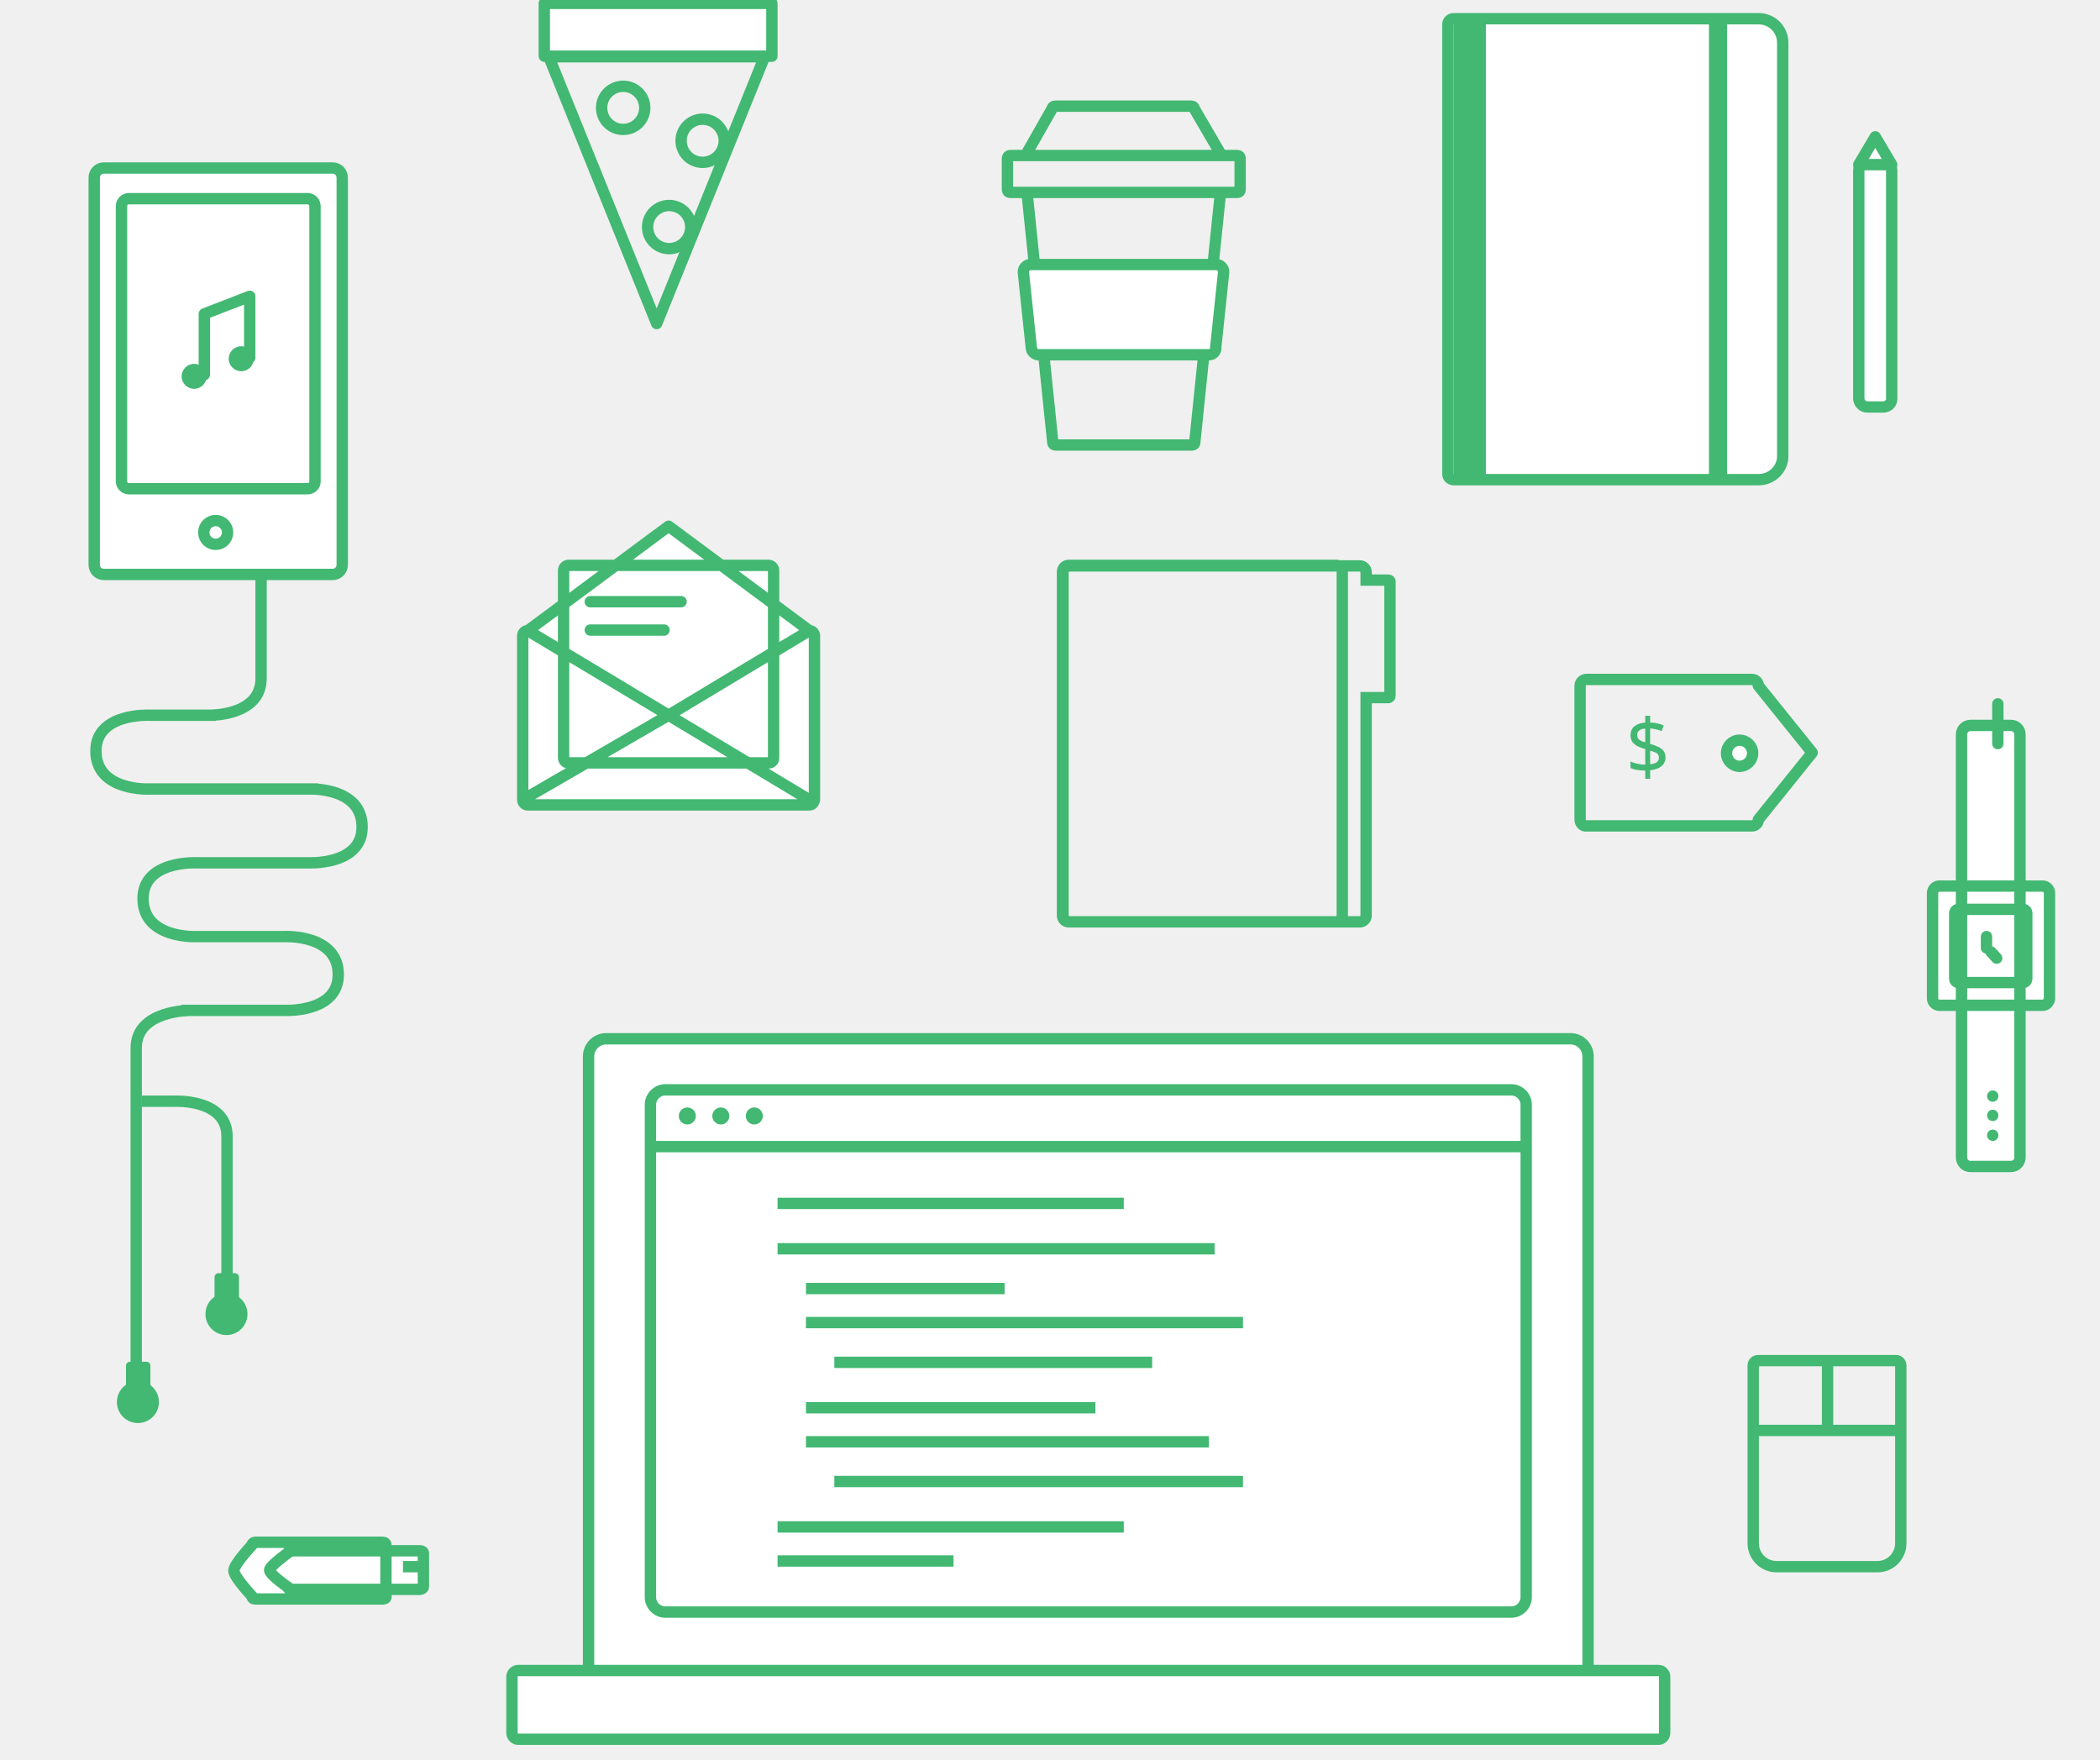
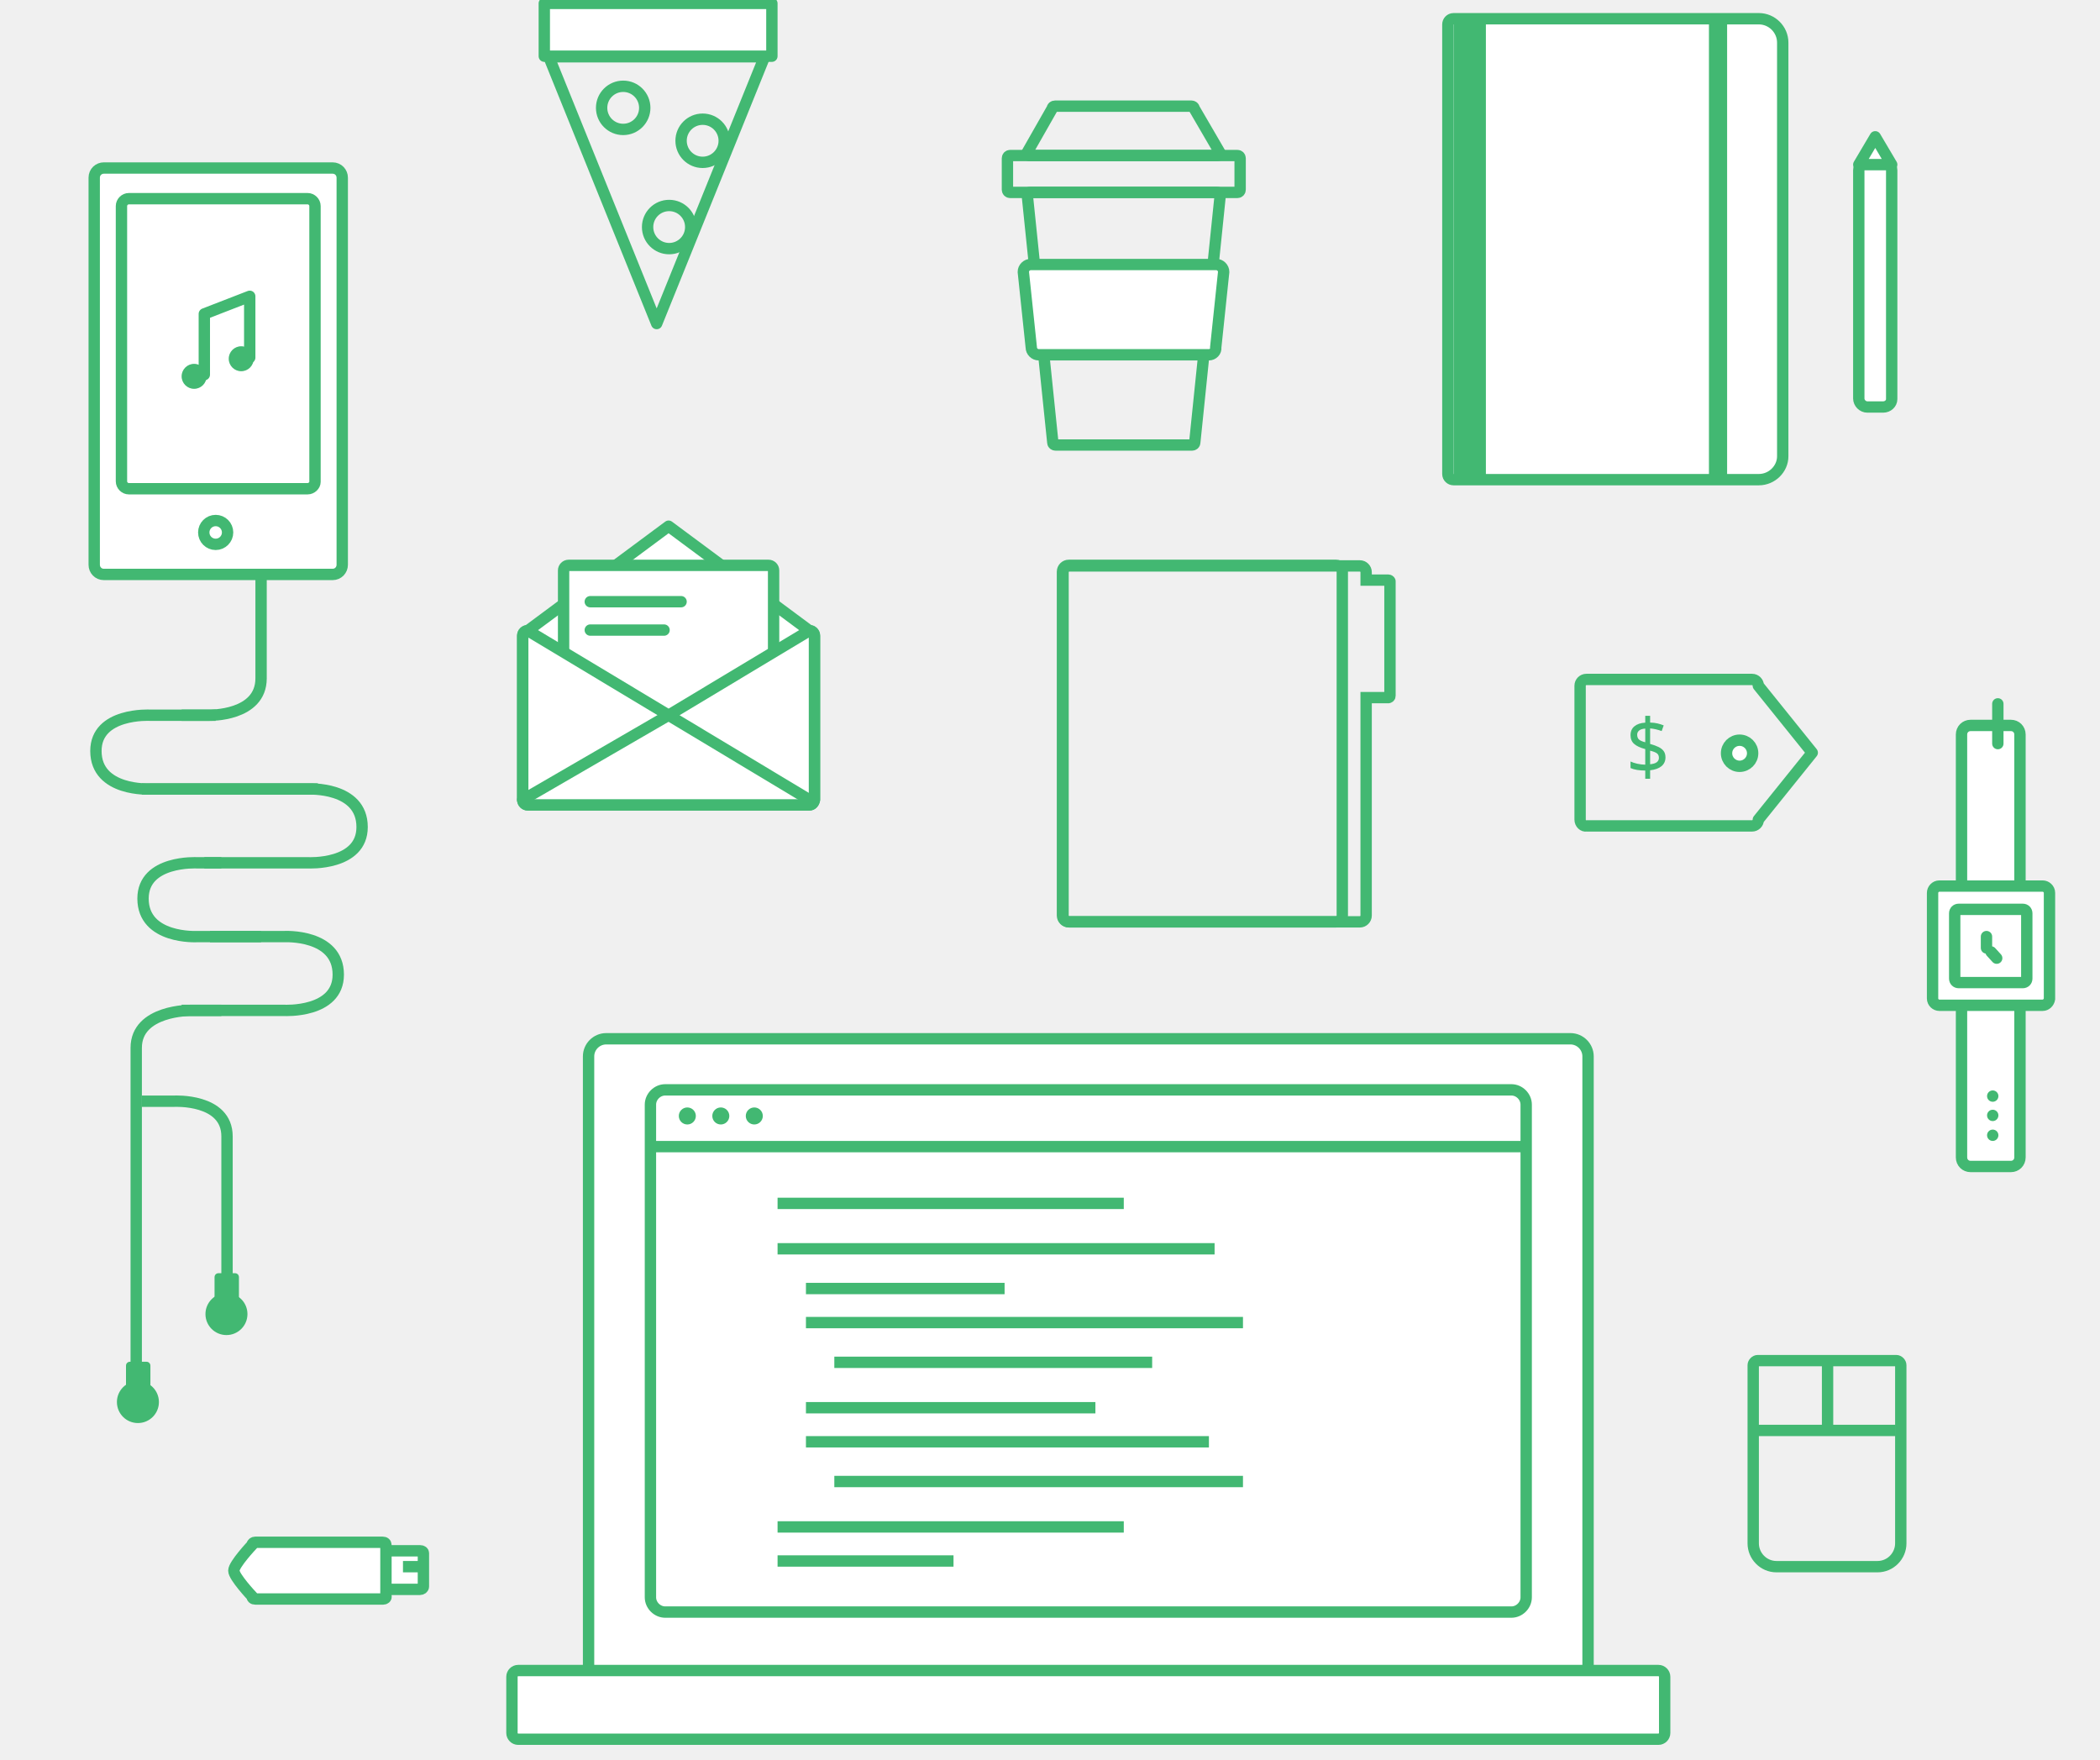
<svg xmlns="http://www.w3.org/2000/svg" viewBox="0 0 370 310" enable-background="new 0 0 370 310">
-   <path fill="#fff" stroke="#42B872" stroke-width="2" stroke-miterlimit="10" d="M276.7 297.9H106.8c-1.7 0-3.1-1.4-3.1-3.1V186.1c0-1.7 1.4-3.1 3.1-3.1h169.9c1.7 0 3.1 1.4 3.1 3.1v108.7c0 1.7-1.4 3.1-3.1 3.1z" />
-   <path fill="none" stroke="#42B872" stroke-width="2" stroke-miterlimit="10" d="M266.3 284H117.2c-1.4 0-2.6-1.2-2.6-2.6v-86.8c0-1.4 1.2-2.6 2.6-2.6h149.1c1.4 0 2.6 1.2 2.6 2.6v86.8c0 1.4-1.2 2.6-2.6 2.6z" />
-   <path fill="#fff" stroke="#42B872" stroke-width="2" stroke-miterlimit="10" d="M292.2 306.4H91.3c-.6 0-1.1-.5-1.1-1.1v-9.9c0-.6.5-1.1 1.1-1.1h200.9c.6 0 1.1.5 1.1 1.1v9.9c0 .6-.5 1.1-1.1 1.1z" />
-   <path fill="none" stroke="#42B872" stroke-width="2" stroke-miterlimit="10" d="M114 202h155" />
-   <circle fill="#42B872" cx="121.1" cy="196.6" r="1.5" />
-   <circle fill="#42B872" cx="127" cy="196.6" r="1.5" />
-   <circle fill="#42B872" cx="132.9" cy="196.6" r="1.5" />
-   <g fill="none" stroke="#42B872" stroke-width="2" stroke-miterlimit="10">
-     <path d="M137 212h61M137 269h61M137 275h31M137 220h77M142 227h35M142 233h77M142 248h51M147 240h56M142 254h71M147 261h72" />
+   <g>
+     <g>
+       <g>
+         <path fill="#FFFFFF" stroke="#42B872" stroke-width="2" stroke-miterlimit="10" d="M276.7,297.9H106.8c-1.7,0-3.1-1.4-3.1-3.1       V186.1c0-1.7,1.4-3.1,3.1-3.1h169.9c1.7,0,3.1,1.4,3.1,3.1v108.7C279.8,296.5,278.4,297.9,276.7,297.9z" />
+         <path fill="none" stroke="#42B872" stroke-width="2" stroke-miterlimit="10" d="M266.3,284H117.2c-1.4,0-2.6-1.2-2.6-2.6v-86.8       c0-1.4,1.2-2.6,2.6-2.6h149.1c1.4,0,2.6,1.2,2.6,2.6v86.8C268.9,282.8,267.7,284,266.3,284z" />
+         <path fill="#FFFFFF" stroke="#42B872" stroke-width="2" stroke-miterlimit="10" d="M292.2,306.4H91.3c-0.6,0-1.1-0.5-1.1-1.1       v-9.9c0-0.6,0.5-1.1,1.1-1.1h200.9c0.6,0,1.1,0.5,1.1,1.1v9.9C293.3,305.9,292.8,306.4,292.2,306.4z" />
+         <line fill="none" stroke="#42B872" stroke-width="2" stroke-miterlimit="10" x1="114" y1="202" x2="269" y2="202" />
+         <circle fill="#42B872" cx="121.1" cy="196.6" r="1.5" />
+         <circle fill="#42B872" cx="127" cy="196.6" r="1.5" />
+         <circle fill="#42B872" cx="132.9" cy="196.6" r="1.5" />
+       </g>
+       <g>
+         <line fill="none" stroke="#42B872" stroke-width="2" stroke-miterlimit="10" x1="137" y1="212" x2="198" y2="212" />
+         <line fill="none" stroke="#42B872" stroke-width="2" stroke-miterlimit="10" x1="137" y1="269" x2="198" y2="269" />
+         <line fill="none" stroke="#42B872" stroke-width="2" stroke-miterlimit="10" x1="137" y1="275" x2="168" y2="275" />
+         <line fill="none" stroke="#42B872" stroke-width="2" stroke-miterlimit="10" x1="137" y1="220" x2="214" y2="220" />
+         <line fill="none" stroke="#42B872" stroke-width="2" stroke-miterlimit="10" x1="142" y1="227" x2="177" y2="227" />
+         <line fill="none" stroke="#42B872" stroke-width="2" stroke-miterlimit="10" x1="142" y1="233" x2="219" y2="233" />
+         <line fill="none" stroke="#42B872" stroke-width="2" stroke-miterlimit="10" x1="142" y1="248" x2="193" y2="248" />
+         <line fill="none" stroke="#42B872" stroke-width="2" stroke-miterlimit="10" x1="147" y1="240" x2="203" y2="240" />
+         <line fill="none" stroke="#42B872" stroke-width="2" stroke-miterlimit="10" x1="142" y1="254" x2="213" y2="254" />
+         <line fill="none" stroke="#42B872" stroke-width="2" stroke-miterlimit="10" x1="147" y1="261" x2="219" y2="261" />
+       </g>
+     </g>
+     <g>
+       <path fill="#FFFFFF" stroke="#42B872" stroke-width="2" stroke-miterlimit="10" d="M354.3,205.5h-7.1c-0.9,0-1.6-0.7-1.6-1.6      v-74.5c0-0.9,0.7-1.6,1.6-1.6h7.1c0.9,0,1.6,0.7,1.6,1.6v74.5C355.9,204.8,355.2,205.5,354.3,205.5z" />
+       <path fill="#FFFFFF" stroke="#42B872" stroke-width="2" stroke-miterlimit="10" d="M359.9,177.1h-18.2c-0.6,0-1.2-0.5-1.2-1.2      v-18.6c0-0.6,0.5-1.2,1.2-1.2h18.2c0.6,0,1.2,0.5,1.2,1.2V176C361,176.6,360.5,177.1,359.9,177.1z" />
+       <path fill="#FFFFFF" stroke="#42B872" stroke-width="2" stroke-miterlimit="10" d="M356.4,173.1h-11.3c-0.4,0-0.7-0.3-0.7-0.7      v-11.5c0-0.4,0.3-0.7,0.7-0.7h11.3c0.4,0,0.7,0.3,0.7,0.7v11.5C357.1,172.8,356.8,173.1,356.4,173.1z" />
+       <g>
+         <line fill="none" stroke="#42B872" stroke-width="2" stroke-linecap="round" stroke-miterlimit="10" x1="350" y1="167" x2="350" y2="165" />
+         <line fill="none" stroke="#42B872" stroke-width="2" stroke-linecap="round" stroke-miterlimit="10" x1="350.8" y1="167.7" x2="351.8" y2="168.8" />
+       </g>
+       <ellipse fill="none" stroke="#42B872" stroke-width="2" stroke-linecap="round" stroke-linejoin="round" stroke-miterlimit="10" cx="361.9" cy="167.2" rx="0.8" ry="0" />
+       <circle fill="#42B872" cx="351.1" cy="193.1" r="1" />
+       <circle fill="#42B872" cx="351.1" cy="196.5" r="1" />
+       <circle fill="#42B872" cx="351.1" cy="200" r="1" />
+       <line fill="none" stroke="#42B872" stroke-width="2" stroke-linecap="round" stroke-linejoin="round" stroke-miterlimit="10" x1="352" y1="131" x2="352" y2="124" />
+     </g>
+     <g>
+       <path fill="#FFFFFF" stroke="#42B872" stroke-width="2" stroke-miterlimit="10" d="M74,280H51.3c-0.4,0-0.6-0.2-0.6-0.4      c0,0-3.2-2.2-3.2-3c0-0.7,3.2-3,3.2-3c0-0.2,0.3-0.4,0.6-0.4H74c0.4,0,0.6,0.2,0.6,0.4v5.9C74.6,279.8,74.3,280,74,280z" />
+       <path fill="#FFFFFF" stroke="#42B872" stroke-width="2" stroke-miterlimit="10" d="M67.5,281.7H45c-0.4,0-0.6-0.2-0.6-0.5      c0,0-3.2-3.4-3.2-4.5c0-1.1,3.2-4.5,3.2-4.5c0-0.3,0.3-0.5,0.6-0.5h22.4c0.4,0,0.6,0.2,0.6,0.5v9      C68.1,281.5,67.8,281.7,67.5,281.7z" />
+       <line fill="none" stroke="#42B872" stroke-width="2" stroke-miterlimit="10" x1="74" y1="276" x2="71" y2="276" />
+     </g>
+     <g>
+       <path fill="none" stroke="#42B872" stroke-width="2" stroke-miterlimit="10" d="M214.5,27.4h-33.1c-0.3,0-0.5-0.2-0.5-0.4l4.5-7.9      c0-0.2,0.2-0.4,0.5-0.4h24c0.3,0,0.5,0.2,0.5,0.4L215,27C215,27.2,214.8,27.4,214.5,27.4z" />
+       <path fill="none" stroke="#42B872" stroke-width="2" stroke-miterlimit="10" d="M218,33.9h-40c-0.3,0-0.5-0.2-0.5-0.5v-5.5      c0-0.3,0.2-0.5,0.5-0.5h40c0.3,0,0.5,0.2,0.5,0.5v5.5C218.5,33.7,218.3,33.9,218,33.9z" />
+       <path fill="none" stroke="#42B872" stroke-width="2" stroke-miterlimit="10" d="M181.4,33.9h33.1c0.3,0,0.5,0.2,0.5,0.4L210.5,78      c0,0.2-0.2,0.4-0.5,0.4h-24c-0.3,0-0.5-0.2-0.5-0.4l-4.5-43.6C180.9,34.1,181.2,33.9,181.4,33.9z" />
+       <path fill="#FFFFFF" stroke="#42B872" stroke-width="2" stroke-miterlimit="10" d="M213,62.5h-30c-0.7,0-1.3-0.6-1.3-1.3      l-1.4-13.3c0-0.7,0.6-1.3,1.3-1.3h32.7c0.7,0,1.3,0.6,1.3,1.3l-1.4,13.3C214.3,61.9,213.7,62.5,213,62.5z" />
+     </g>
+     <g>
+       <g>
+         <path fill="#FFFFFF" stroke="#42B872" stroke-width="2" stroke-miterlimit="10" d="M309.9,84.5h-53.8c-0.5,0-1-0.4-1-1V4.3       c0-0.5,0.4-1,1-1h53.8c2.3,0,4.2,1.9,4.2,4.2v72.9C314.1,82.6,312.2,84.5,309.9,84.5z" />
+         <rect x="301.1" y="3.8" fill="#42B872" width="3.2" height="80.2" />
+       </g>
+       <rect x="256.1" y="3.3" fill="#42B872" width="5.7" height="81.2" />
+     </g>
+     <g>
+       <path fill="#FFFFFF" stroke="#42B872" stroke-width="2" stroke-miterlimit="10" d="M331.8,71.7H329c-0.8,0-1.5-0.7-1.5-1.5V30      c0-0.8,0.7-1.5,1.5-1.5h2.8c0.8,0,1.5,0.7,1.5,1.5v40.3C333.3,71.1,332.6,71.7,331.8,71.7z" />
+       <polygon fill="#FFFFFF" stroke="#42B872" stroke-width="2" stroke-linecap="round" stroke-linejoin="round" stroke-miterlimit="10" points="      327.5,29 330.4,24.1 333.3,29   " />
+     </g>
+     <g>
+       <path fill="none" stroke="#42B872" stroke-width="2" stroke-miterlimit="10" d="M36,152h18.3c0,0,9.5,0.5,9.5-6.3      c0-7.2-9.5-6.7-9.5-6.7H25" />
+       <path fill="none" stroke="#42B872" stroke-width="2" stroke-miterlimit="10" d="M32,178h18.1c0,0,9.5,0.5,9.5-6.3      c0-7.2-9.5-6.7-9.5-6.7H37" />
+       <path fill="none" stroke="#42B872" stroke-width="2" stroke-miterlimit="10" d="M32,126h4.9c0,0,9.1,0.2,9.1-6.5V95" />
+       <path fill="none" stroke="#42B872" stroke-width="2" stroke-miterlimit="10" d="M38,126H26.4c0,0-9.5-0.5-9.5,6.3      c0,7.2,9.5,6.7,9.5,6.7H56" />
+       <path fill="none" stroke="#42B872" stroke-width="2" stroke-miterlimit="10" d="M39,152h-4.3c0,0-9.5-0.5-9.5,6.3      c0,7.2,9.5,6.7,9.5,6.7H46" />
+       <path fill="none" stroke="#42B872" stroke-width="2" stroke-miterlimit="10" d="M39,178h-5.4c0,0-9.6-0.1-9.6,6.6V241" />
+       <g>
+         <circle fill="#42B872" cx="24.3" cy="247" r="3.7" />
+         <path fill="#42B872" d="M22.9,239.9h2.9c0.4,0,0.7,0.3,0.7,0.7v6.5c0,0.4-0.3,0.7-0.7,0.7h-2.9c-0.4,0-0.7-0.3-0.7-0.7v-6.5       C22.2,240.2,22.5,239.9,22.9,239.9z" />
+       </g>
+       <g>
+         <circle fill="#42B872" cx="39.9" cy="231.5" r="3.7" />
+         <path fill="#42B872" d="M38.5,224.3h2.9c0.4,0,0.7,0.3,0.7,0.7v6.5c0,0.4-0.3,0.7-0.7,0.7h-2.9c-0.4,0-0.7-0.3-0.7-0.7V225       C37.8,224.6,38.1,224.3,38.5,224.3z" />
+       </g>
+       <g>
+         <g>
+           <path fill="#FFFFFF" stroke="#42B872" stroke-width="2" stroke-miterlimit="10" d="M58.6,101.2H18.3c-1,0-1.7-0.8-1.7-1.7V31.3        c0-1,0.8-1.7,1.7-1.7h40.3c1,0,1.7,0.8,1.7,1.7v68.2C60.3,100.4,59.6,101.2,58.6,101.2z" />
+           <path fill="#FFFFFF" stroke="#42B872" stroke-width="2" stroke-miterlimit="10" d="M54.2,86.1H22.7c-0.7,0-1.3-0.6-1.3-1.3V36.3        c0-0.7,0.6-1.3,1.3-1.3h31.5c0.7,0,1.3,0.6,1.3,1.3v48.6C55.5,85.5,54.9,86.1,54.2,86.1z" />
+           <circle fill="#FFFFFF" stroke="#42B872" stroke-width="2" stroke-miterlimit="10" cx="38" cy="93.8" r="2.1" />
+         </g>
+         <g>
+           <circle fill="#42B872" cx="34.2" cy="66.3" r="2.2" />
+           <circle fill="#42B872" cx="42.5" cy="63.2" r="2.2" />
+           <polyline fill="none" stroke="#42B872" stroke-width="2" stroke-linecap="round" stroke-linejoin="round" stroke-miterlimit="10" points="        44,63 44,52.2 36,55.3 36,66     " />
+         </g>
+       </g>
+       <path fill="none" stroke="#42B872" stroke-width="2" stroke-miterlimit="10" d="M25,194h5.7c0,0,9.3-0.5,9.3,6.2V226" />
+     </g>
+     <g>
+       <polygon fill="none" stroke="#42B872" stroke-width="2" stroke-linecap="round" stroke-linejoin="round" stroke-miterlimit="10" points="      134.7,10 115.7,57 96.7,10   " />
+       <polygon fill="#FFFFFF" stroke="#42B872" stroke-width="2" stroke-linecap="round" stroke-linejoin="round" stroke-miterlimit="10" points="      136,9.9 116,9.9 95.9,9.9 95.9,0.6 115.9,0.6 136,0.6   " />
+       <circle fill="none" stroke="#42B872" stroke-width="2" stroke-linecap="round" stroke-linejoin="round" stroke-miterlimit="10" cx="117.9" cy="40" r="3.8" />
+       <circle fill="none" stroke="#42B872" stroke-width="2" stroke-linecap="round" stroke-linejoin="round" stroke-miterlimit="10" cx="109.8" cy="19" r="3.8" />
+       <circle fill="none" stroke="#42B872" stroke-width="2" stroke-linecap="round" stroke-linejoin="round" stroke-miterlimit="10" cx="123.8" cy="24.8" r="3.8" />
+     </g>
+     <g>
+       <path fill="none" stroke="#42B872" stroke-width="2" stroke-miterlimit="10" d="M330.8,276H313c-2.3,0-4.1-1.9-4.1-4.1v-31.4      c0-0.4,0.4-0.8,0.8-0.8h24.4c0.4,0,0.8,0.4,0.8,0.8v31.4C334.9,274.1,333.1,276,330.8,276z" />
+       <g>
+         <line fill="none" stroke="#42B872" stroke-width="2" stroke-miterlimit="10" x1="322" y1="239" x2="322" y2="252" />
+         <line fill="none" stroke="#42B872" stroke-width="2" stroke-miterlimit="10" x1="309" y1="252" x2="334" y2="252" />
+       </g>
+     </g>
+     <g>
+       <g>
+         <path fill="none" stroke="#42B872" stroke-width="2" stroke-linecap="round" stroke-linejoin="round" stroke-miterlimit="10" d="       M278.4,144.4v-23.6c0-0.6,0.5-1.1,1.1-1.1h29.2c0.6,0,1.1,0.5,1.1,1.1l9.5,11.8l-9.5,11.8c0,0.6-0.5,1.1-1.1,1.1h-29.2       C279,145.6,278.4,145.1,278.4,144.4z" />
+         <circle fill="#FFFFFF" stroke="#42B872" stroke-width="2" stroke-miterlimit="10" cx="306.5" cy="132.7" r="2.3" />
+       </g>
+       <text transform="matrix(1 0 0 1 286.4404 136.4185)" fill="#42B872" font-family="'ProximaNovaSoft-Bold'" font-size="13.583">$</text>
+     </g>
+     <g>
+       <path fill="#FFFFFF" stroke="#42B872" stroke-width="2" stroke-linecap="round" stroke-linejoin="round" stroke-miterlimit="10" d="      M142.6,141.8H93c-0.5,0-0.9-0.4-0.9-0.9V112c0-0.5,0.4-0.9,0.9-0.9l24.8-18.4l24.8,18.4c0.5,0,0.9,0.4,0.9,0.9v28.9      C143.4,141.4,143.1,141.8,142.6,141.8z" />
+       <path fill="#FFFFFF" stroke="#42B872" stroke-width="2" stroke-linecap="round" stroke-linejoin="round" stroke-miterlimit="10" d="      M135.4,134.4h-35.2c-0.5,0-0.9-0.4-0.9-0.9v-33c0-0.5,0.4-0.9,0.9-0.9h35.2c0.5,0,0.9,0.4,0.9,0.9v33      C136.3,134.1,135.9,134.4,135.4,134.4z" />
+       <path fill="#FFFFFF" stroke="#42B872" stroke-width="2" stroke-linecap="round" stroke-linejoin="round" stroke-miterlimit="10" d="      M142.6,141.8H93c-0.5,0-0.9-0.4-0.9-0.9V112c0-0.5,0.4-0.9,0.9-0.9l24.8,14.9l24.8-14.9c0.5,0,0.9,0.4,0.9,0.9v28.9      C143.4,141.4,143.1,141.8,142.6,141.8z" />
+       <line fill="#FFFFFF" stroke="#42B872" stroke-width="2" stroke-linecap="round" stroke-linejoin="round" stroke-miterlimit="10" x1="92.1" y1="140.9" x2="117.8" y2="126" />
+       <line fill="#FFFFFF" stroke="#42B872" stroke-width="2" stroke-linecap="round" stroke-linejoin="round" stroke-miterlimit="10" x1="142.6" y1="140.9" x2="117.8" y2="126" />
+       <line fill="none" stroke="#42B872" stroke-width="2" stroke-linecap="round" stroke-linejoin="round" stroke-miterlimit="10" x1="104" y1="106" x2="120" y2="106" />
+       <line fill="none" stroke="#42B872" stroke-width="2" stroke-linecap="round" stroke-linejoin="round" stroke-miterlimit="10" x1="104" y1="111" x2="117" y2="111" />
+     </g>
+     <path fill="none" stroke="#42B872" stroke-width="2" stroke-miterlimit="10" d="M235.4,162.4h-47.1c-0.6,0-1.1-0.5-1.1-1.1v-60.6     c0-0.6,0.5-1.1,1.1-1.1h47.1c0.6,0,1.1,0.5,1.1,1.1v60.6C236.5,161.9,236,162.4,235.4,162.4z" />
+     <g>
+       <g>
+         <path fill="none" stroke="#42B872" stroke-width="2" stroke-miterlimit="10" d="M244.6,102.2h-3.9v-1.4c0-0.6-0.5-1.1-1.1-1.1       h-51.2c-0.6,0-1.1,0.5-1.1,1.1v60.5c0,0.6,0.5,1.1,1.1,1.1h51.2c0.6,0,1.1-0.5,1.1-1.1v-38.4h3.9c0.1,0,0.3-0.1,0.3-0.3v-20.2       C244.9,102.3,244.7,102.2,244.6,102.2z" />
+       </g>
+     </g>
  </g>
-   <path fill="#fff" stroke="#42B872" stroke-width="2" stroke-miterlimit="10" d="M354.3 205.5h-7.1c-.9 0-1.6-.7-1.6-1.6v-74.5c0-.9.7-1.6 1.6-1.6h7.1c.9 0 1.6.7 1.6 1.6v74.5c0 .9-.7 1.6-1.6 1.6zM359.9 177.1h-18.2c-.6 0-1.2-.5-1.2-1.2v-18.6c0-.6.5-1.2 1.2-1.2h18.2c.6 0 1.2.5 1.2 1.2V176c-.1.6-.6 1.1-1.2 1.1zM356.4 173.1h-11.3c-.4 0-.7-.3-.7-.7v-11.5c0-.4.3-.7.7-.7h11.3c.4 0 .7.3.7.7v11.5c0 .4-.3.7-.7.7z" />
-   <g fill="none" stroke="#42B872" stroke-width="2" stroke-linecap="round" stroke-miterlimit="10">
-     <path d="M350 167v-2M350.8 167.7l1 1.1" />
-   </g>
-   <circle fill="#42B872" cx="351.1" cy="193.1" r="1" />
-   <circle fill="#42B872" cx="351.1" cy="196.5" r="1" />
-   <circle fill="#42B872" cx="351.1" cy="200" r="1" />
-   <path fill="none" stroke="#42B872" stroke-width="2" stroke-linecap="round" stroke-linejoin="round" stroke-miterlimit="10" d="M352 131v-7" />
-   <g stroke="#42B872" stroke-width="2" stroke-miterlimit="10">
-     <path fill="#fff" d="M74 280H51.3c-.4 0-.6-.2-.6-.4 0 0-3.2-2.2-3.2-3 0-.7 3.2-3 3.2-3 0-.2.3-.4.6-.4H74c.4 0 .6.2.6.4v5.9c0 .3-.3.5-.6.5zM67.5 281.7H45c-.4 0-.6-.2-.6-.5 0 0-3.2-3.4-3.2-4.5s3.2-4.5 3.2-4.5c0-.3.3-.5.6-.5h22.4c.4 0 .6.2.6.5v9c.1.3-.2.5-.5.5z" />
-     <path fill="none" d="M74 276h-3" />
-   </g>
-   <g stroke="#42B872" stroke-width="2" stroke-miterlimit="10">
-     <path fill="none" d="M214.5 27.4h-33.1c-.3 0-.5-.2-.5-.4l4.5-7.9c0-.2.2-.4.5-.4h24c.3 0 .5.2.5.4L215 27c0 .2-.2.4-.5.4zM218 33.9h-40c-.3 0-.5-.2-.5-.5v-5.5c0-.3.2-.5.5-.5h40c.3 0 .5.2.5.5v5.5c0 .3-.2.5-.5.5zM181.4 33.9h33.1c.3 0 .5.2.5.4L210.5 78c0 .2-.2.4-.5.4h-24c-.3 0-.5-.2-.5-.4L181 34.4c-.1-.3.2-.5.4-.5z" />
-     <path fill="#fff" d="M213 62.5h-30c-.7 0-1.3-.6-1.3-1.3l-1.4-13.3c0-.7.6-1.3 1.3-1.3h32.7c.7 0 1.3.6 1.3 1.3l-1.4 13.3c.1.7-.5 1.3-1.2 1.3z" />
-   </g>
-   <path fill="#fff" stroke="#42B872" stroke-width="2" stroke-miterlimit="10" d="M309.9 84.5h-53.8c-.5 0-1-.4-1-1V4.3c0-.5.4-1 1-1h53.8c2.3 0 4.2 1.9 4.2 4.2v72.9c0 2.2-1.9 4.1-4.2 4.1z" />
-   <path fill="#42B872" d="M301.1 3.8h3.2V84h-3.2zM256.1 3.3h5.7v81.2h-5.7z" />
-   <g fill="#fff" stroke="#42B872" stroke-width="2" stroke-miterlimit="10">
-     <path d="M331.8 71.7H329c-.8 0-1.5-.7-1.5-1.5V30c0-.8.7-1.5 1.5-1.5h2.8c.8 0 1.5.7 1.5 1.5v40.3c0 .8-.7 1.4-1.5 1.4z" />
-     <path stroke-linecap="round" stroke-linejoin="round" d="M327.5 29l2.9-4.9 2.9 4.9z" />
-   </g>
-   <path fill="none" stroke="#42B872" stroke-width="2" stroke-miterlimit="10" d="M36 152h18.3s9.5.5 9.5-6.3c0-7.2-9.5-6.7-9.5-6.7H25M32 178h18.1s9.5.5 9.5-6.3c0-7.2-9.5-6.7-9.5-6.7H37M32 126h4.9s9.1.2 9.1-6.5V95M38 126H26.4s-9.5-.5-9.5 6.3c0 7.2 9.5 6.7 9.5 6.7H56M39 152h-4.3s-9.5-.5-9.5 6.3c0 7.2 9.5 6.7 9.5 6.7H46M39 178h-5.4s-9.6-.1-9.6 6.6V241" />
-   <g fill="#42B872">
-     <circle cx="24.3" cy="247" r="3.7" />
-     <path d="M22.9 239.9h2.9c.4 0 .7.3.7.7v6.5c0 .4-.3.7-.7.7h-2.9c-.4 0-.7-.3-.7-.7v-6.5c0-.4.3-.7.7-.7z" />
-   </g>
-   <g fill="#42B872">
-     <circle cx="39.9" cy="231.5" r="3.7" />
-     <path d="M38.5 224.3h2.9c.4 0 .7.3.7.7v6.5c0 .4-.3.7-.7.7h-2.9c-.4 0-.7-.3-.7-.7V225c0-.4.3-.7.7-.7z" />
-   </g>
-   <g fill="#fff" stroke="#42B872" stroke-width="2" stroke-miterlimit="10">
-     <path d="M58.6 101.2H18.3c-1 0-1.7-.8-1.7-1.7V31.3c0-1 .8-1.7 1.7-1.7h40.3c1 0 1.7.8 1.7 1.7v68.2c0 .9-.7 1.7-1.7 1.7zM54.2 86.1H22.7c-.7 0-1.3-.6-1.3-1.3V36.3c0-.7.6-1.3 1.3-1.3h31.5c.7 0 1.3.6 1.3 1.3v48.6c0 .6-.6 1.2-1.3 1.2z" />
-     <circle cx="38" cy="93.8" r="2.1" />
-   </g>
-   <circle fill="#42B872" cx="34.2" cy="66.3" r="2.2" />
-   <circle fill="#42B872" cx="42.5" cy="63.2" r="2.2" />
-   <path fill="none" stroke="#42B872" stroke-width="2" stroke-linecap="round" stroke-linejoin="round" stroke-miterlimit="10" d="M44 63V52.2l-8 3.1V66" />
-   <path fill="none" stroke="#42B872" stroke-width="2" stroke-miterlimit="10" d="M25 194h5.7s9.3-.5 9.3 6.2V226" />
-   <g stroke="#42B872" stroke-width="2" stroke-linecap="round" stroke-linejoin="round" stroke-miterlimit="10">
-     <path fill="none" d="M134.7 10l-19 47-19-47z" />
-     <path fill="#fff" d="M136 9.9H95.9V.6H136z" />
-     <circle fill="none" cx="117.9" cy="40" r="3.8" />
-     <circle fill="none" cx="109.8" cy="19" r="3.8" />
-     <circle fill="none" cx="123.8" cy="24.8" r="3.8" />
-   </g>
-   <g fill="none" stroke="#42B872" stroke-width="2" stroke-miterlimit="10">
-     <path d="M330.8 276H313c-2.3 0-4.1-1.9-4.1-4.1v-31.4c0-.4.4-.8.8-.8h24.4c.4 0 .8.4.8.8v31.4c0 2.2-1.8 4.1-4.1 4.1zM322 239v13M309 252h25" />
-   </g>
-   <g stroke="#42B872" stroke-width="2" stroke-miterlimit="10">
-     <path fill="none" stroke-linecap="round" stroke-linejoin="round" d="M278.4 144.4v-23.6c0-.6.5-1.1 1.1-1.1h29.2c.6 0 1.1.5 1.1 1.1l9.5 11.8-9.5 11.8c0 .6-.5 1.1-1.1 1.1h-29.2c-.5.1-1.1-.4-1.1-1.1z" />
-     <circle fill="#fff" cx="306.5" cy="132.7" r="2.3" />
-   </g>
-   <text transform="translate(286.44 136.418)" fill="#42B872" font-family="'ProximaNovaSoft-Bold'" font-size="13.583">
-         $
-     </text>
-   <g stroke="#42B872" stroke-width="2" stroke-linecap="round" stroke-linejoin="round" stroke-miterlimit="10">
-     <path fill="#fff" d="M142.6 141.8H93c-.5 0-.9-.4-.9-.9V112c0-.5.4-.9.9-.9l24.8-18.4 24.8 18.4c.5 0 .9.4.9.9v28.9c-.1.5-.4.9-.9.9zM135.4 134.4h-35.2c-.5 0-.9-.4-.9-.9v-33c0-.5.4-.9.9-.9h35.2c.5 0 .9.4.9.9v33c0 .6-.4.9-.9.9zM142.6 141.8H93c-.5 0-.9-.4-.9-.9V112c0-.5.4-.9.9-.9l24.8 14.9 24.8-14.9c.5 0 .9.4.9.9v28.9c-.1.5-.4.9-.9.9zM92.1 140.9l25.7-14.9M142.6 140.9L117.8 126" />
-     <path fill="none" d="M104 106h16M104 111h13" />
-   </g>
-   <path fill="none" stroke="#42B872" stroke-width="2" stroke-miterlimit="10" d="M235.4 162.4h-47.1c-.6 0-1.1-.5-1.1-1.1v-60.6c0-.6.5-1.1 1.1-1.1h47.1c.6 0 1.1.5 1.1 1.1v60.6c0 .6-.5 1.1-1.1 1.1zM244.6 102.2h-3.9v-1.4c0-.6-.5-1.1-1.1-1.1h-51.2c-.6 0-1.1.5-1.1 1.1v60.5c0 .6.5 1.1 1.1 1.1h51.2c.6 0 1.1-.5 1.1-1.1v-38.4h3.9c.1 0 .3-.1.3-.3v-20.2c0-.1-.2-.2-.3-.2z" />
</svg>
